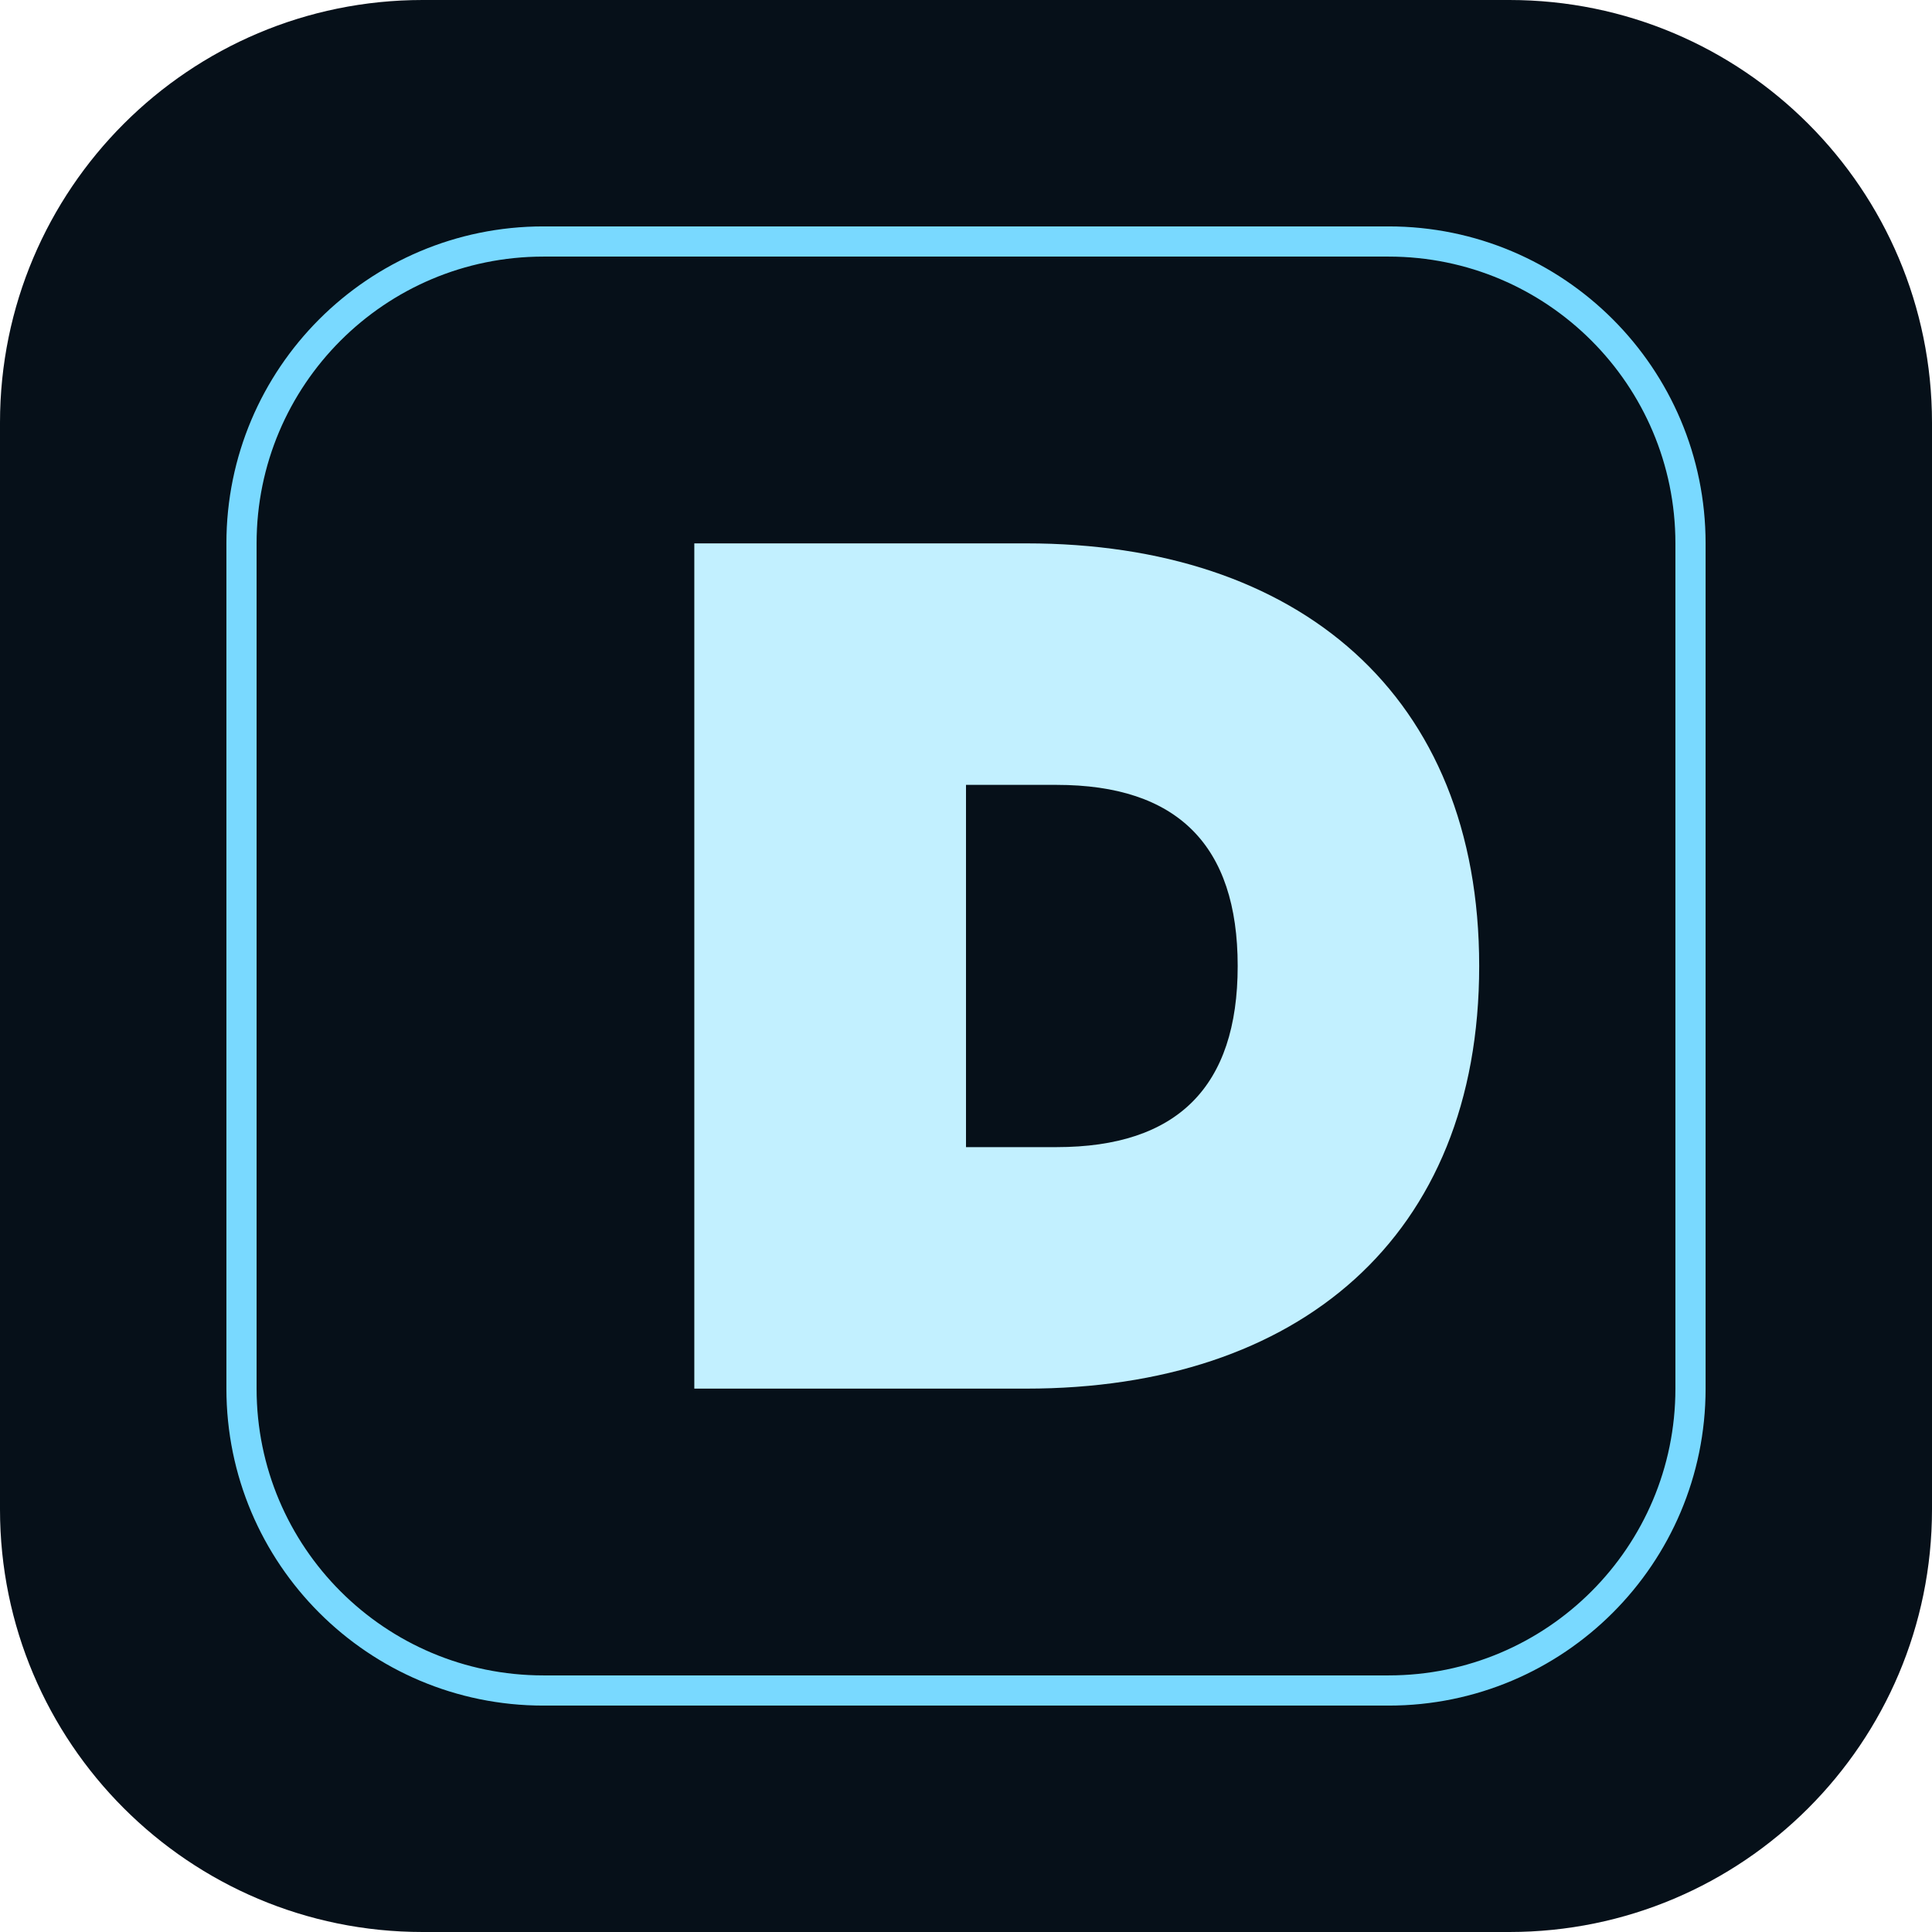
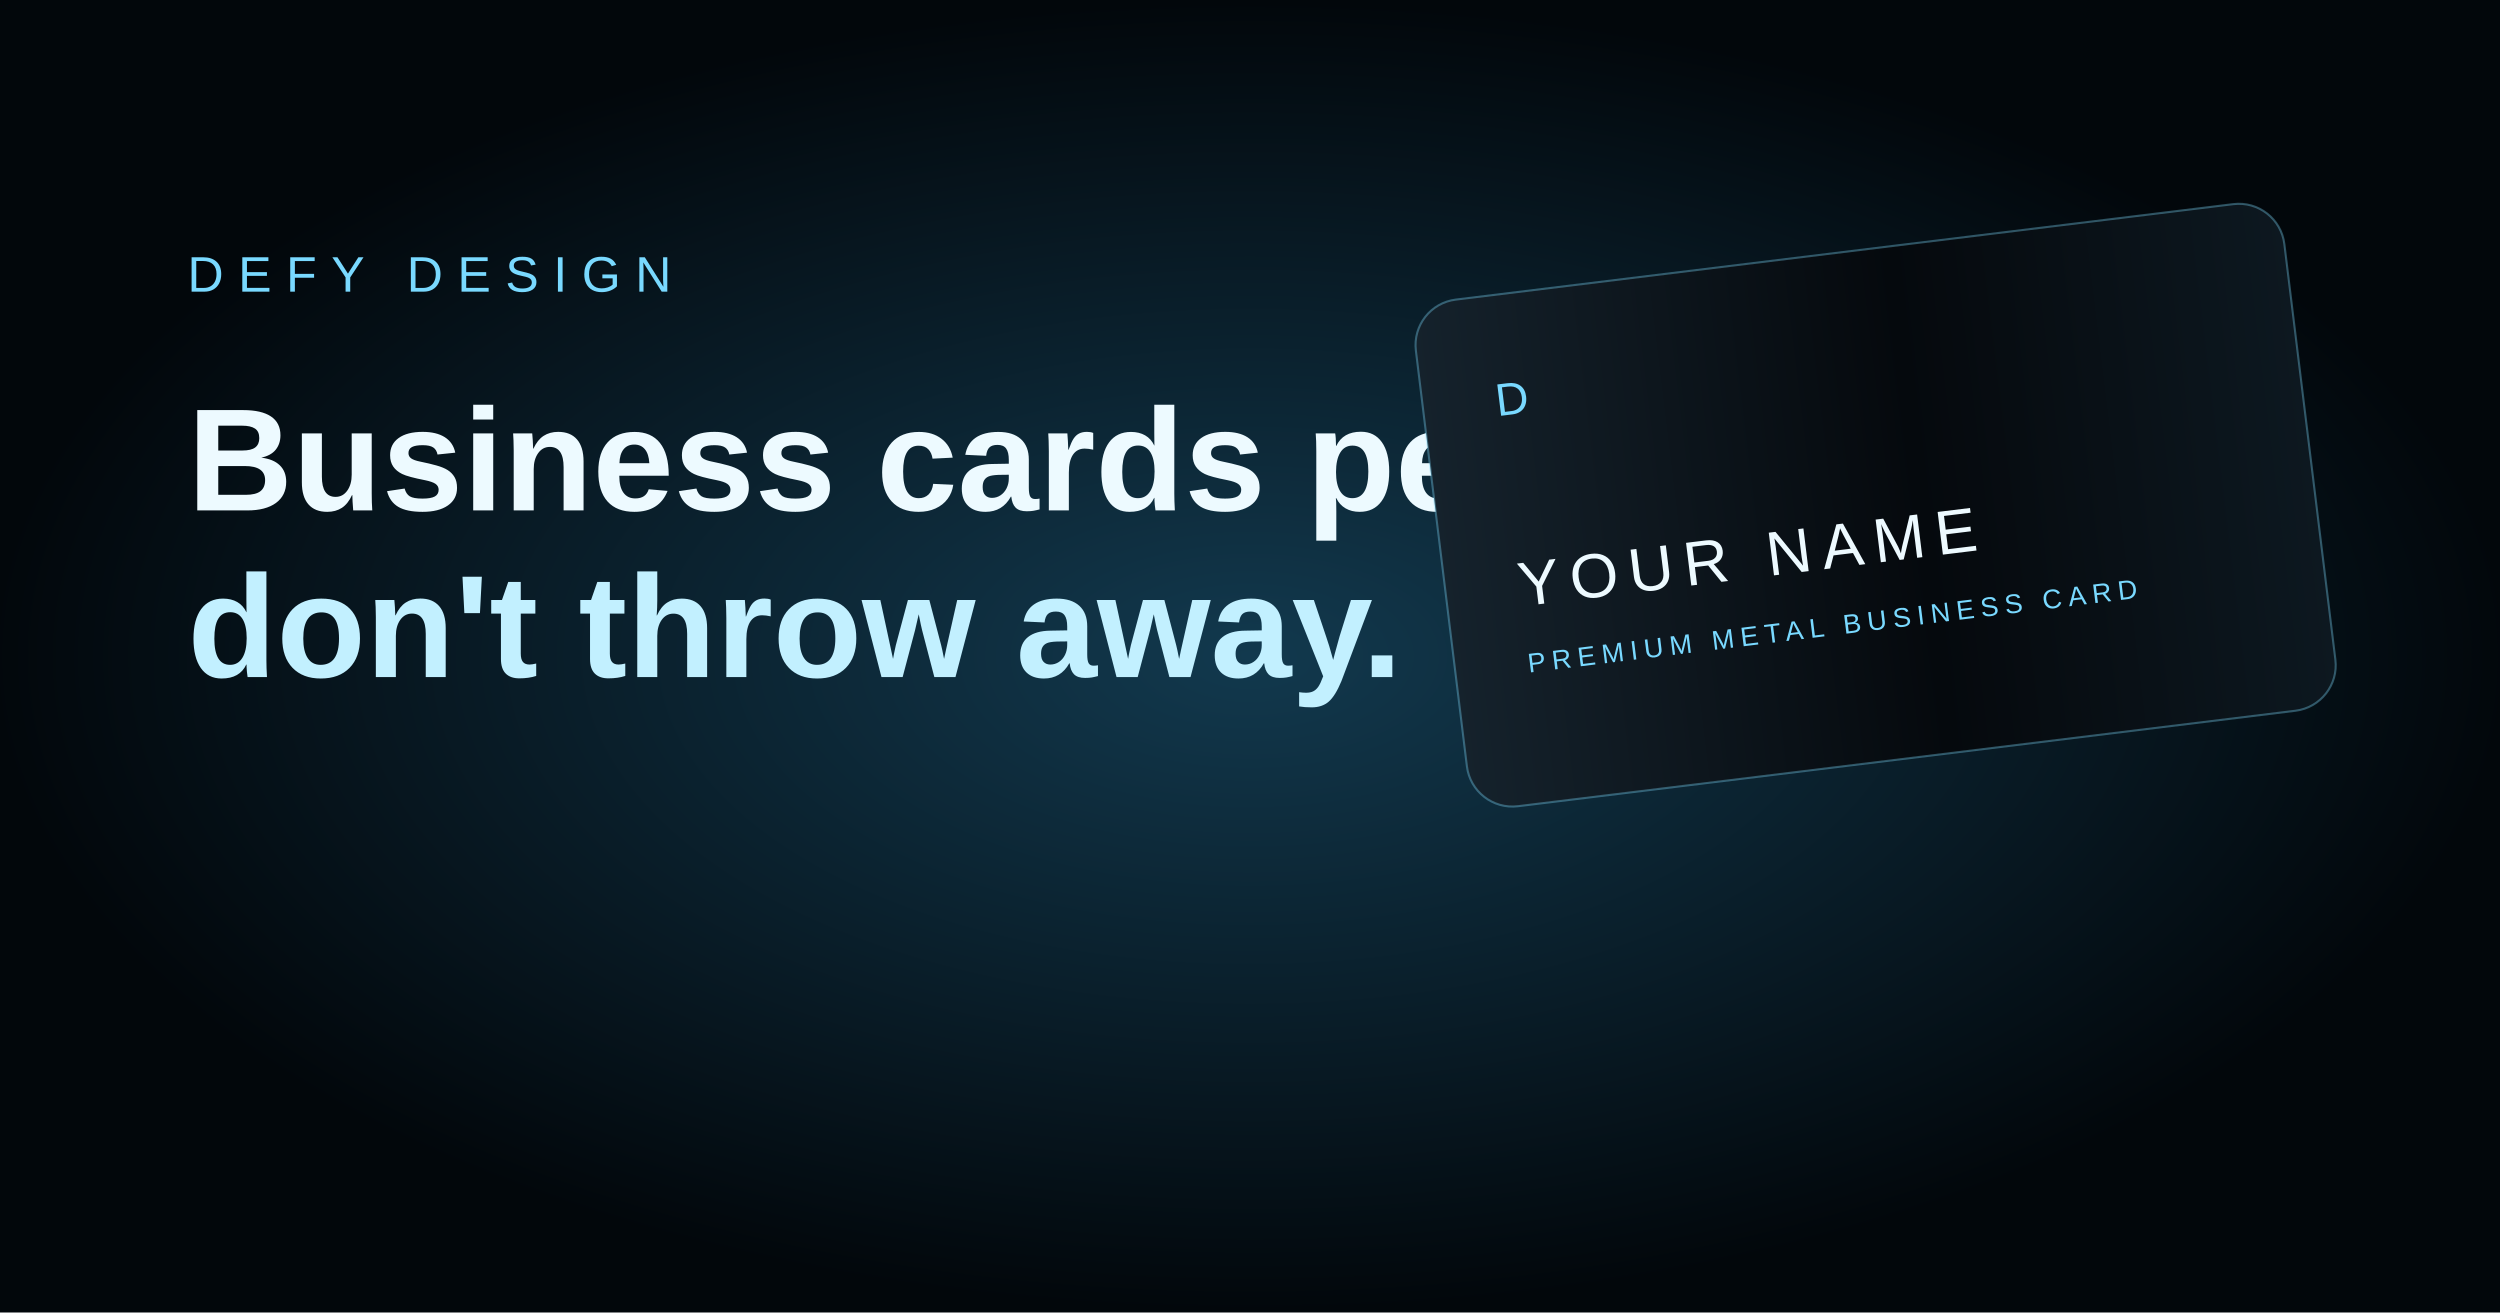
- <svg xmlns="http://www.w3.org/2000/svg" viewBox="0 0 64 64">
-   <rect width="64" height="64" rx="14" fill="#061019" />
-   <rect x="8" y="8" width="48" height="48" rx="10" fill="none" stroke="#79d9ff" />
-   <path d="M23 18h11c9 0 15 5 15 14s-6 14-15 14H23V18zm9 8v12h3c4 0 6-2 6-6s-2-6-6-6h-3z" fill="#c2f0ff" />
+ <svg xmlns="http://www.w3.org/2000/svg" width="1200" height="630" viewBox="0 0 1200 630">
+   <defs>
+     <radialGradient id="g">
+       <stop stop-color="#12394e" />
+       <stop offset="1" stop-color="#02070b" />
+     </radialGradient>
+     <linearGradient id="m" x1="0" x2="1">
+       <stop stop-color="#15222c" />
+       <stop offset=".55" stop-color="#05090d" />
+       <stop offset="1" stop-color="#0d1820" />
+     </linearGradient>
+   </defs>
+   <rect width="1200" height="630" fill="url(#g)" />
+   <text x="90" y="140" fill="#79d9ff" font-family="Arial" font-size="24" letter-spacing="7">DEFY DESIGN</text>
+   <text x="90" y="245" fill="#edfaff" font-family="Arial" font-weight="700" font-size="70">Business cards people</text>
+   <text x="90" y="325" fill="#c2f0ff" font-family="Arial" font-weight="700" font-size="70">don't throw away.</text>
+   <g transform="translate(690 120) rotate(-7 210 120)">
+     <rect width="420" height="245" rx="22" fill="url(#m)" stroke="#7edcff" stroke-opacity=".35" />
+     <text x="35" y="58" fill="#79d9ff" font-family="Arial" font-size="22">D</text>
+     <text x="35" y="150" fill="#edfaff" font-family="Arial" font-size="30" letter-spacing="5">YOUR NAME</text>
+     <text x="35" y="182" fill="#79d9ff" font-family="Arial" font-size="13" letter-spacing="3">PREMIUM METAL BUSINESS CARD</text>
+   </g>
</svg>
